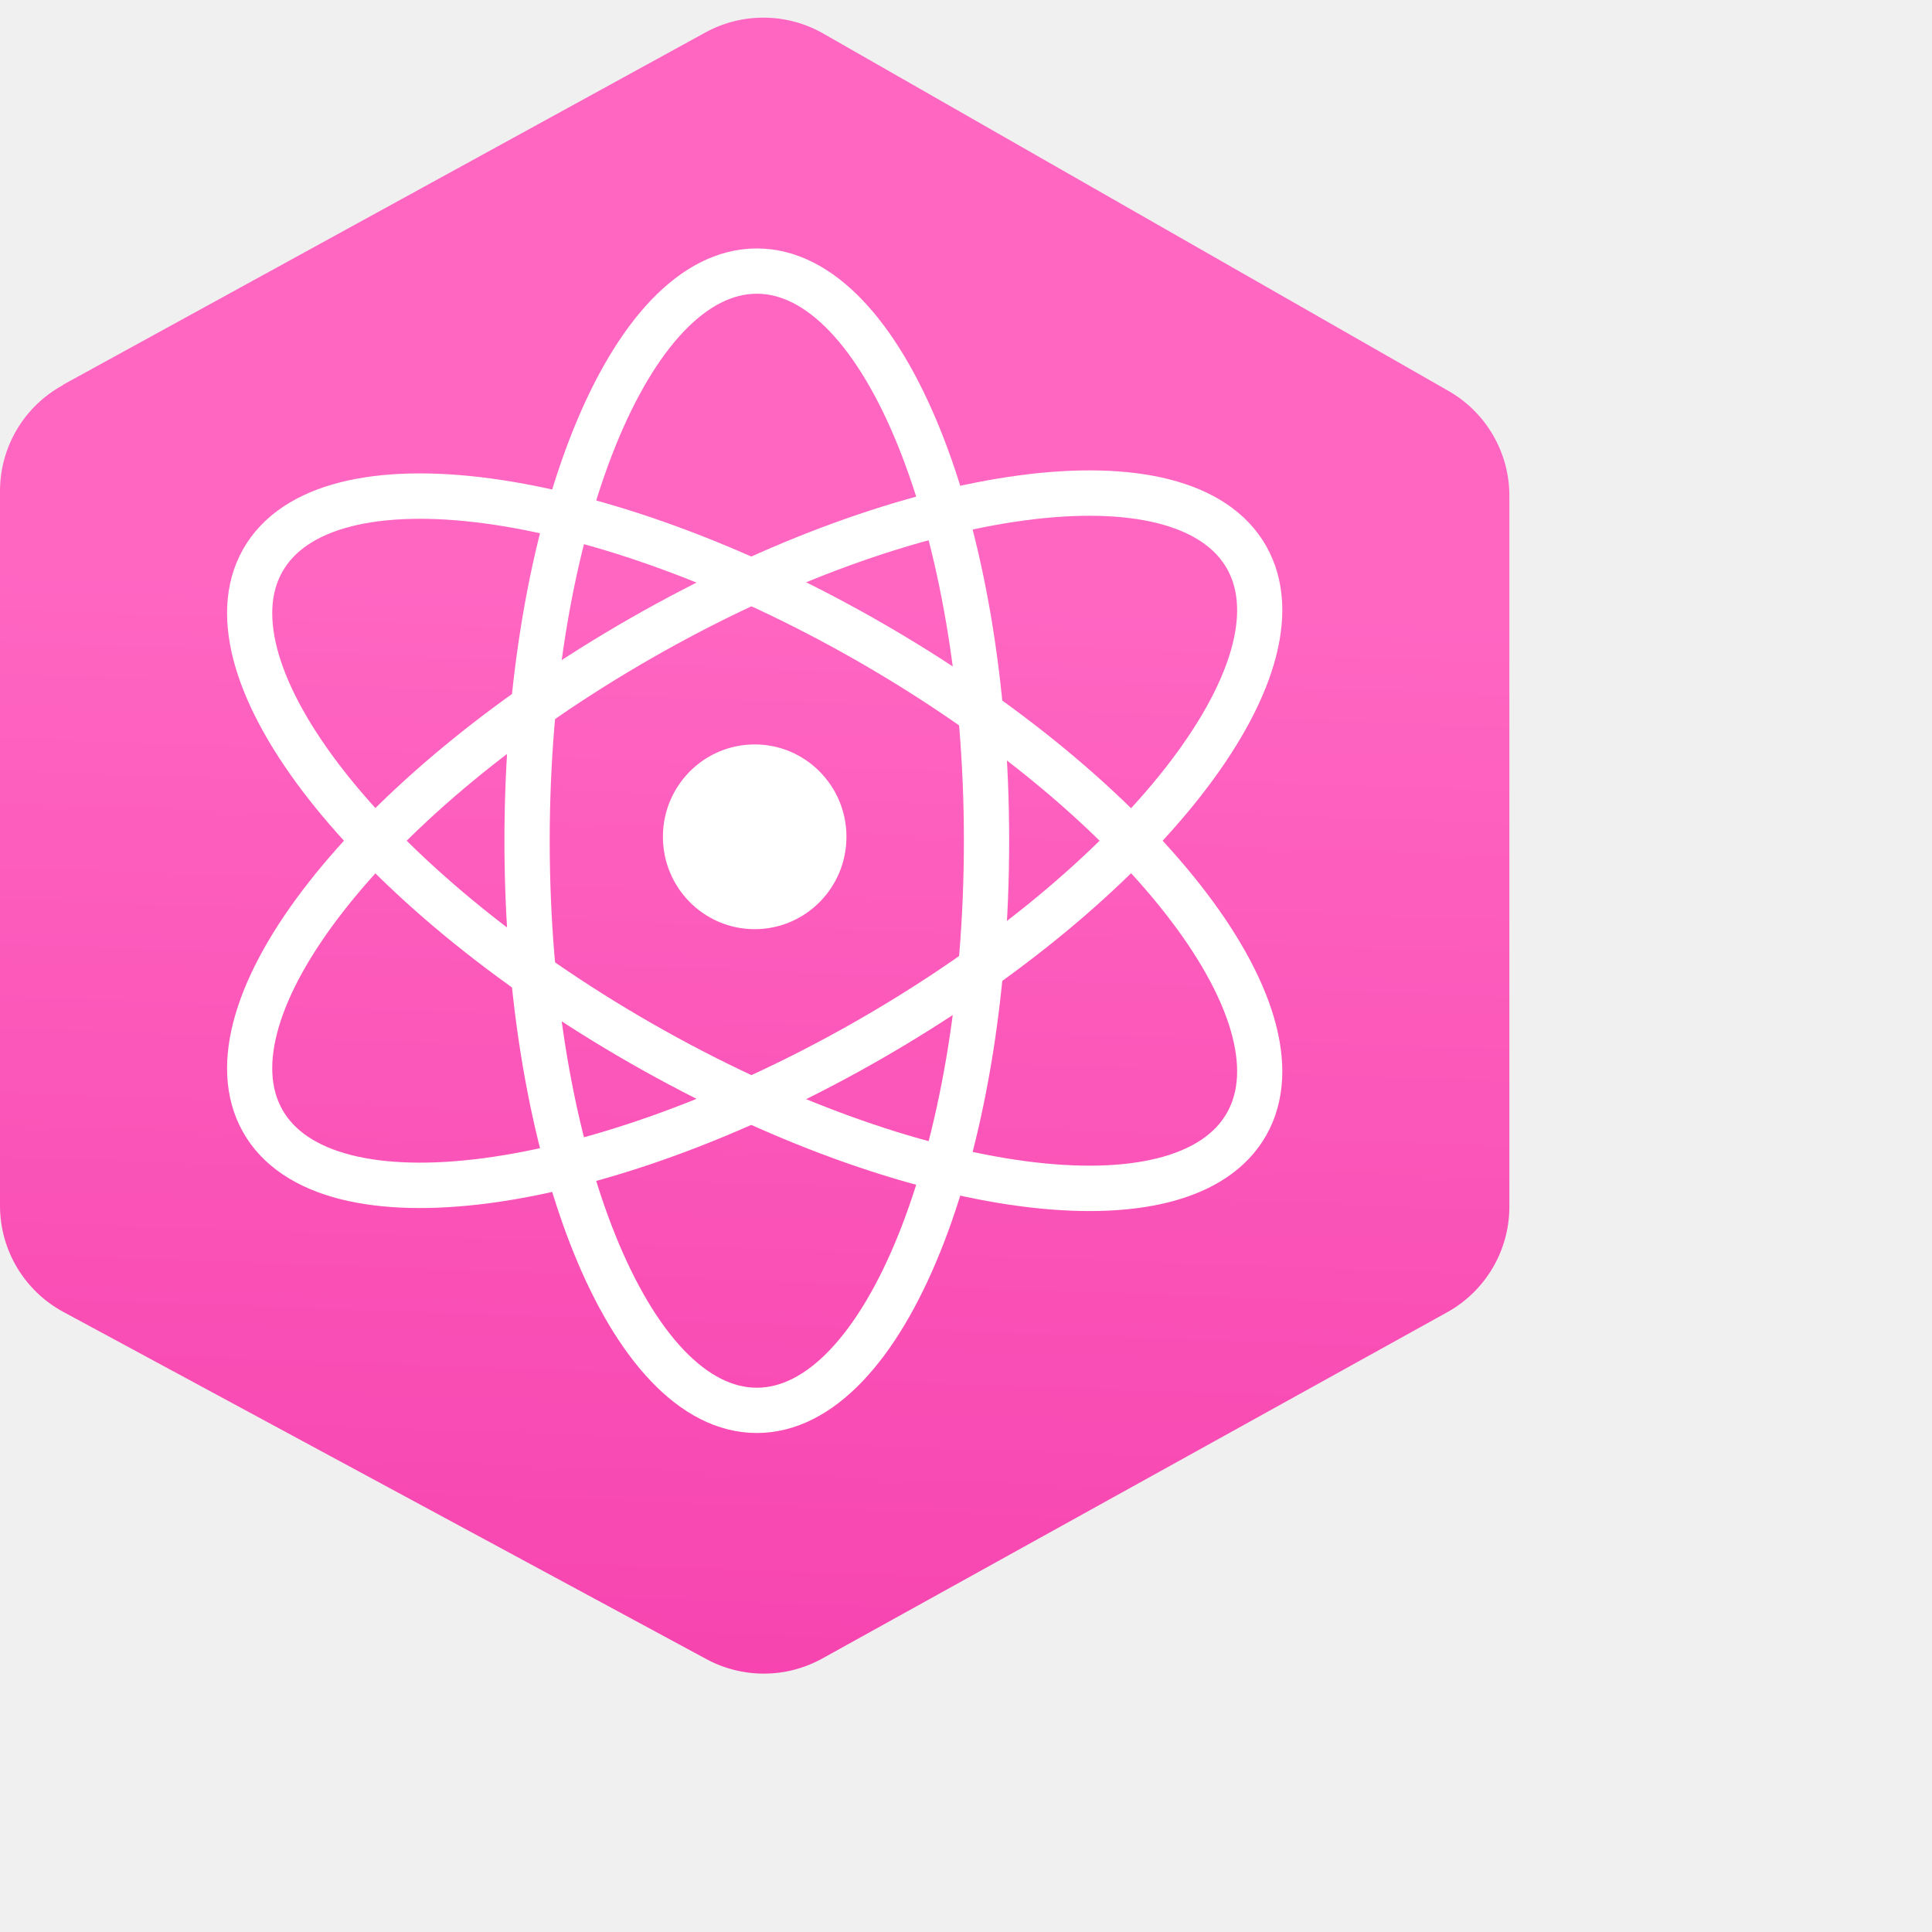
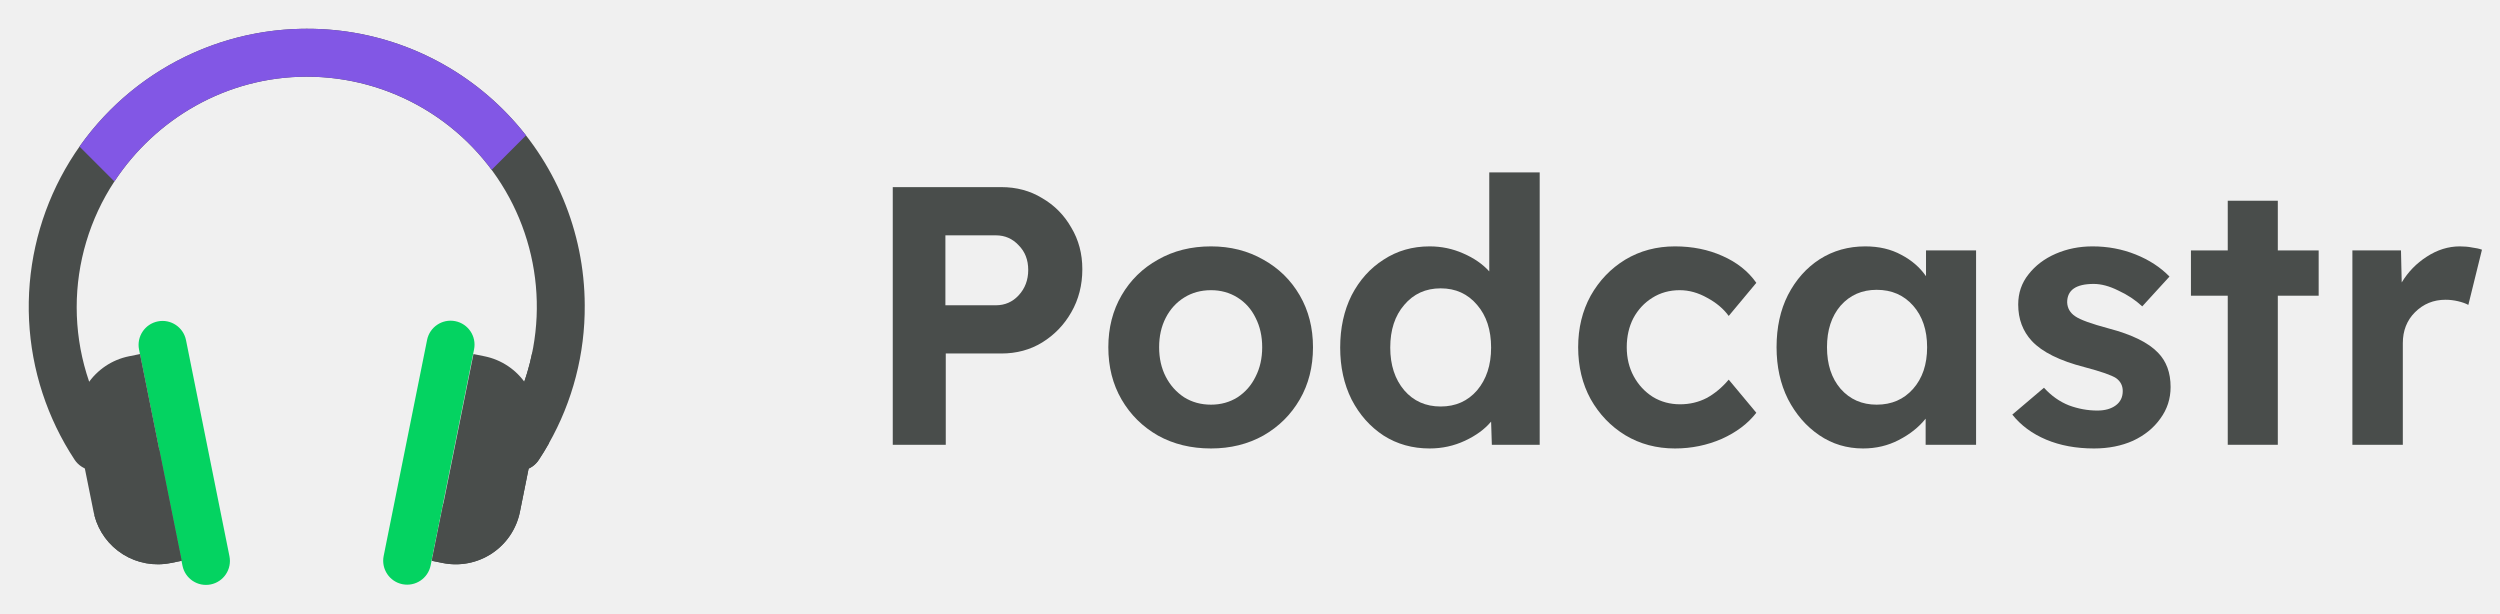
- <svg xmlns="http://www.w3.org/2000/svg" fill="none" viewBox="0 0 64 64">
-   <path d="M2.08 12.75L23.36 1.08a4 4 0 013.91.03L48 12.96A4 4 0 0150 16.43v23.54a4 4 0 01-2.06 3.5l-20.7 11.47a4 4 0 01-3.84.02L2.1 43.46A4 4 0 010 39.94V16.26a4 4 0 012.08-3.5z" fill="url(#paint0_linear)" />
-   <ellipse rx="7.65" ry="18.78" transform="matrix(-.49197 .87061 .8678 .49693 25 27.9)" stroke="#fff" stroke-width="1.5" />
-   <ellipse rx="7.65" ry="18.78" transform="matrix(-.49197 -.87061 .8678 -.49693 25 27.8)" stroke="#fff" stroke-width="1.5" />
-   <ellipse cx="25.07" cy="27.85" rx="7.61" ry="18.87" transform="rotate(180 25.07 27.85)" stroke="#fff" stroke-width="1.5" />
-   <ellipse cx="25.01" cy="27.73" rx="3.06" ry="3.04" transform="rotate(-90 25 27.73)" fill="#fff" />
-   <defs>
-     <linearGradient id="paint0_linear" x1="24" y1="76" x2="26" y2="19.5" gradientUnits="userSpaceOnUse">
-       <stop stop-color="#F231A5" />
-       <stop offset="1" stop-color="#FF66C2" />
-     </linearGradient>
-   </defs>
+ <svg xmlns="http://www.w3.org/2000/svg" width="163" height="40" viewBox="0 0 163 40" fill="none">
+   <path d="M58.208 29V12.2H65.288C66.28 12.2 67.168 12.44 67.952 12.92C68.752 13.384 69.384 14.024 69.848 14.84C70.328 15.64 70.568 16.544 70.568 17.552C70.568 18.592 70.328 19.528 69.848 20.36C69.384 21.176 68.752 21.832 67.952 22.328C67.168 22.808 66.28 23.048 65.288 23.048H61.664V29H58.208ZM61.64 19.904H64.928C65.52 19.904 66.016 19.688 66.416 19.256C66.832 18.808 67.04 18.256 67.04 17.6C67.04 16.944 66.832 16.408 66.416 15.992C66.016 15.56 65.52 15.344 64.928 15.344H61.64V19.904Z" fill="#494D4B" />
+   <path d="M78.959 29.24C77.663 29.24 76.511 28.96 75.503 28.4C74.495 27.824 73.703 27.04 73.127 26.048C72.551 25.056 72.263 23.92 72.263 22.64C72.263 21.376 72.551 20.248 73.127 19.256C73.703 18.264 74.495 17.488 75.503 16.928C76.511 16.352 77.663 16.064 78.959 16.064C80.223 16.064 81.359 16.352 82.367 16.928C83.375 17.488 84.167 18.264 84.743 19.256C85.319 20.248 85.607 21.376 85.607 22.64C85.607 23.92 85.319 25.056 84.743 26.048C84.167 27.04 83.375 27.824 82.367 28.4C81.359 28.96 80.223 29.24 78.959 29.24ZM78.959 26.384C79.599 26.384 80.175 26.224 80.687 25.904C81.199 25.568 81.591 25.12 81.863 24.56C82.151 24 82.295 23.36 82.295 22.64C82.295 21.92 82.151 21.28 81.863 20.72C81.591 20.16 81.199 19.72 80.687 19.4C80.175 19.08 79.599 18.92 78.959 18.92C78.303 18.92 77.719 19.08 77.207 19.4C76.695 19.72 76.295 20.16 76.007 20.72C75.719 21.28 75.575 21.92 75.575 22.64C75.575 23.36 75.719 24 76.007 24.56C76.295 25.12 76.695 25.568 77.207 25.904C77.719 26.224 78.303 26.384 78.959 26.384Z" fill="#494D4B" />
+   <path d="M93.212 29.24C92.092 29.24 91.092 28.96 90.212 28.4C89.332 27.824 88.636 27.04 88.124 26.048C87.628 25.056 87.38 23.928 87.38 22.664C87.38 21.384 87.628 20.248 88.124 19.256C88.636 18.264 89.332 17.488 90.212 16.928C91.092 16.352 92.092 16.064 93.212 16.064C93.98 16.064 94.708 16.216 95.396 16.52C96.1 16.824 96.668 17.216 97.1 17.696V11.24H100.388V29H97.268L97.22 27.488C96.804 27.984 96.236 28.4 95.516 28.736C94.796 29.072 94.028 29.24 93.212 29.24ZM93.932 26.504C94.908 26.504 95.7 26.152 96.308 25.448C96.916 24.728 97.22 23.8 97.22 22.664C97.22 21.512 96.916 20.584 96.308 19.88C95.7 19.16 94.908 18.8 93.932 18.8C92.956 18.8 92.164 19.16 91.556 19.88C90.948 20.584 90.644 21.512 90.644 22.664C90.644 23.8 90.948 24.728 91.556 25.448C92.164 26.152 92.956 26.504 93.932 26.504Z" fill="#494D4B" />
+   <path d="M109.208 29.24C108.008 29.24 106.928 28.952 105.968 28.376C105.024 27.8 104.272 27.016 103.712 26.024C103.168 25.032 102.896 23.904 102.896 22.64C102.896 21.392 103.168 20.272 103.712 19.28C104.272 18.288 105.024 17.504 105.968 16.928C106.928 16.352 108.008 16.064 109.208 16.064C110.344 16.064 111.376 16.272 112.304 16.688C113.248 17.104 113.984 17.688 114.512 18.44L112.712 20.6C112.376 20.136 111.912 19.744 111.32 19.424C110.728 19.088 110.128 18.92 109.52 18.92C108.848 18.92 108.248 19.088 107.72 19.424C107.208 19.744 106.8 20.184 106.496 20.744C106.208 21.304 106.064 21.936 106.064 22.64C106.064 23.344 106.216 23.976 106.52 24.536C106.824 25.096 107.24 25.544 107.768 25.88C108.296 26.2 108.888 26.36 109.544 26.36C110.168 26.36 110.744 26.224 111.272 25.952C111.8 25.664 112.28 25.264 112.712 24.752L114.512 26.912C113.968 27.616 113.216 28.184 112.256 28.616C111.296 29.032 110.28 29.24 109.208 29.24Z" fill="#494D4B" />
+   <path d="M121.472 29.24C120.416 29.24 119.464 28.952 118.616 28.376C117.768 27.8 117.088 27.016 116.576 26.024C116.08 25.032 115.832 23.904 115.832 22.64C115.832 21.344 116.08 20.208 116.576 19.232C117.088 18.24 117.776 17.464 118.64 16.904C119.52 16.344 120.512 16.064 121.616 16.064C122.512 16.064 123.296 16.248 123.968 16.616C124.64 16.968 125.176 17.432 125.576 18.008V16.328H128.84V29H125.552V27.296C125.104 27.856 124.52 28.32 123.8 28.688C123.096 29.056 122.32 29.24 121.472 29.24ZM122.36 26.384C123.336 26.384 124.128 26.04 124.736 25.352C125.344 24.664 125.648 23.76 125.648 22.64C125.648 21.52 125.344 20.616 124.736 19.928C124.128 19.24 123.336 18.896 122.36 18.896C121.4 18.896 120.616 19.24 120.008 19.928C119.416 20.616 119.12 21.52 119.12 22.64C119.12 23.76 119.416 24.664 120.008 25.352C120.616 26.04 121.4 26.384 122.36 26.384Z" fill="#494D4B" />
+   <path d="M136.531 29.24C135.363 29.24 134.323 29.048 133.411 28.664C132.499 28.28 131.763 27.736 131.203 27.032L133.267 25.28C133.747 25.808 134.291 26.192 134.899 26.432C135.507 26.656 136.123 26.768 136.747 26.768C137.243 26.768 137.643 26.656 137.947 26.432C138.251 26.208 138.403 25.896 138.403 25.496C138.403 25.144 138.259 24.864 137.971 24.656C137.683 24.464 136.995 24.224 135.907 23.936C134.291 23.52 133.147 22.952 132.475 22.232C131.883 21.592 131.587 20.8 131.587 19.856C131.587 19.104 131.811 18.448 132.259 17.888C132.707 17.312 133.299 16.864 134.035 16.544C134.771 16.224 135.571 16.064 136.435 16.064C137.427 16.064 138.363 16.24 139.243 16.592C140.123 16.944 140.859 17.424 141.451 18.032L139.675 19.976C139.227 19.56 138.707 19.216 138.115 18.944C137.539 18.656 137.003 18.512 136.507 18.512C135.355 18.512 134.779 18.912 134.779 19.712C134.795 20.096 134.971 20.4 135.307 20.624C135.627 20.848 136.355 21.112 137.491 21.416C139.011 21.816 140.083 22.344 140.707 23C141.251 23.56 141.523 24.304 141.523 25.232C141.523 26 141.299 26.688 140.851 27.296C140.419 27.904 139.827 28.384 139.075 28.736C138.323 29.072 137.475 29.24 136.531 29.24Z" fill="#494D4B" />
+   <path d="M145.249 29V19.28H142.849V16.328H145.249V13.088H148.513V16.328H151.177V19.28H148.513V29H145.249Z" fill="#494D4B" />
+   <path d="M153.376 29V16.328H156.544L156.592 18.416C157.008 17.728 157.552 17.168 158.224 16.736C158.912 16.288 159.632 16.064 160.384 16.064C160.672 16.064 160.936 16.088 161.176 16.136C161.432 16.168 161.648 16.216 161.824 16.28L160.936 19.88C160.76 19.784 160.536 19.704 160.264 19.64C159.992 19.576 159.72 19.544 159.448 19.544C158.664 19.544 158 19.816 157.456 20.36C156.928 20.888 156.664 21.56 156.664 22.376V29H153.376Z" fill="#494D4B" />
+   <path d="M38.125 19.888C38.149 23.054 37.34 26.171 35.777 28.926C35.575 29.284 35.361 29.634 35.134 29.976C35.023 30.15 34.877 30.3 34.707 30.417C34.537 30.535 34.345 30.617 34.142 30.66C33.94 30.702 33.731 30.704 33.528 30.666C33.325 30.627 33.132 30.548 32.959 30.434C32.786 30.32 32.638 30.173 32.523 30.001C32.408 29.83 32.328 29.637 32.288 29.434C32.247 29.231 32.248 29.022 32.289 28.82C32.33 28.617 32.411 28.424 32.527 28.253C34.019 25.99 34.868 23.364 34.987 20.656C35.105 17.948 34.488 15.259 33.2 12.874C31.912 10.489 30.002 8.497 27.673 7.111C25.344 5.724 22.683 4.995 19.972 5C14.762 5.01 10.142 7.745 7.457 11.832C5.852 14.27 4.998 17.126 5 20.045C5.003 22.964 5.863 25.818 7.473 28.253C7.701 28.599 7.782 29.022 7.699 29.427C7.616 29.834 7.375 30.19 7.029 30.418C6.683 30.646 6.261 30.728 5.855 30.645C5.449 30.561 5.092 30.32 4.864 29.974C3.079 27.265 2.054 24.127 1.895 20.887C1.737 17.647 2.451 14.424 3.962 11.553C5.474 8.683 7.729 6.271 10.491 4.569C13.253 2.868 16.421 1.938 19.664 1.878C19.778 1.876 19.891 1.875 20.005 1.875C24.795 1.865 29.393 3.756 32.791 7.133C36.188 10.511 38.106 15.098 38.125 19.888Z" fill="#494D4B" />
+   <path d="M9.066 22.794L11.898 36.882C12.068 37.728 12.891 38.275 13.737 38.105C14.582 37.935 15.13 37.112 14.96 36.266L12.128 22.179C11.958 21.333 11.135 20.785 10.289 20.955C9.444 21.125 8.896 21.949 9.066 22.794Z" fill="#04D361" />
+   <path d="M11.844 36.564L11.126 36.709C10.059 36.923 8.95 36.722 8.027 36.147C7.103 35.572 6.434 34.665 6.157 33.612C6.136 33.531 6.116 33.45 6.1 33.367L5.071 28.256C4.848 27.146 5.075 25.993 5.701 25.051C6.328 24.108 7.303 23.453 8.413 23.229L9.13 23.084L10.39 29.341L11.844 36.564Z" fill="#494D4B" />
+   <path d="M11.844 36.564L11.126 36.709C10.059 36.923 8.95 36.722 8.027 36.147C7.103 35.572 6.434 34.665 6.157 33.612C7.674 32.298 9.09 30.87 10.39 29.341L11.844 36.564Z" fill="#494D4B" />
+   <path d="M36.148 27.087L35.777 28.926C35.575 29.284 35.361 29.634 35.134 29.976C35.023 30.15 34.877 30.3 34.707 30.417C34.537 30.534 34.345 30.617 34.142 30.659C33.94 30.702 33.731 30.704 33.528 30.665C33.325 30.627 33.132 30.548 32.959 30.434C32.786 30.32 32.638 30.173 32.523 30.001C32.408 29.829 32.328 29.637 32.288 29.434C32.247 29.231 32.248 29.022 32.289 28.819C32.33 28.617 32.411 28.424 32.527 28.253C33.587 26.65 34.326 24.858 34.705 22.974C35.293 23.467 35.737 24.109 35.991 24.833C36.245 25.557 36.299 26.335 36.148 27.087Z" fill="#494D4B" />
+   <path d="M34.295 8.83L32.054 11.071C30.657 9.182 28.836 7.649 26.737 6.594C24.638 5.54 22.321 4.993 19.972 5C14.762 5.01 10.142 7.745 7.457 11.832L5.184 9.559C6.823 7.229 8.988 5.32 11.505 3.985C14.021 2.651 16.816 1.929 19.664 1.878C19.778 1.876 19.891 1.875 20.005 1.875C22.759 1.869 25.479 2.492 27.955 3.698C30.432 4.903 32.601 6.658 34.295 8.83Z" fill="#8257E5" />
+   <path d="M27.846 22.163L25.015 36.251C24.845 37.097 25.392 37.92 26.238 38.09C27.084 38.26 27.907 37.712 28.077 36.867L30.909 22.779C31.079 21.933 30.531 21.11 29.685 20.94C28.84 20.77 28.016 21.318 27.846 22.163Z" fill="#04D361" />
+   <path d="M34.929 28.256L33.9 33.367C33.677 34.477 33.022 35.452 32.079 36.079C31.137 36.705 29.984 36.932 28.874 36.709L28.156 36.564L28.9 32.871L30.869 23.084L31.587 23.229C32.697 23.453 33.672 24.108 34.299 25.05C34.386 25.18 34.465 25.314 34.536 25.453C34.982 26.315 35.12 27.304 34.929 28.256Z" fill="#494D4B" />
+   <path d="M34.929 28.256L33.9 33.367C33.677 34.477 33.022 35.452 32.079 36.079C31.137 36.705 29.984 36.932 28.874 36.709L28.156 36.564L28.9 32.871C31.04 30.609 32.93 28.122 34.536 25.453C34.982 26.315 35.12 27.304 34.929 28.256Z" fill="#494D4B" />
</svg>
